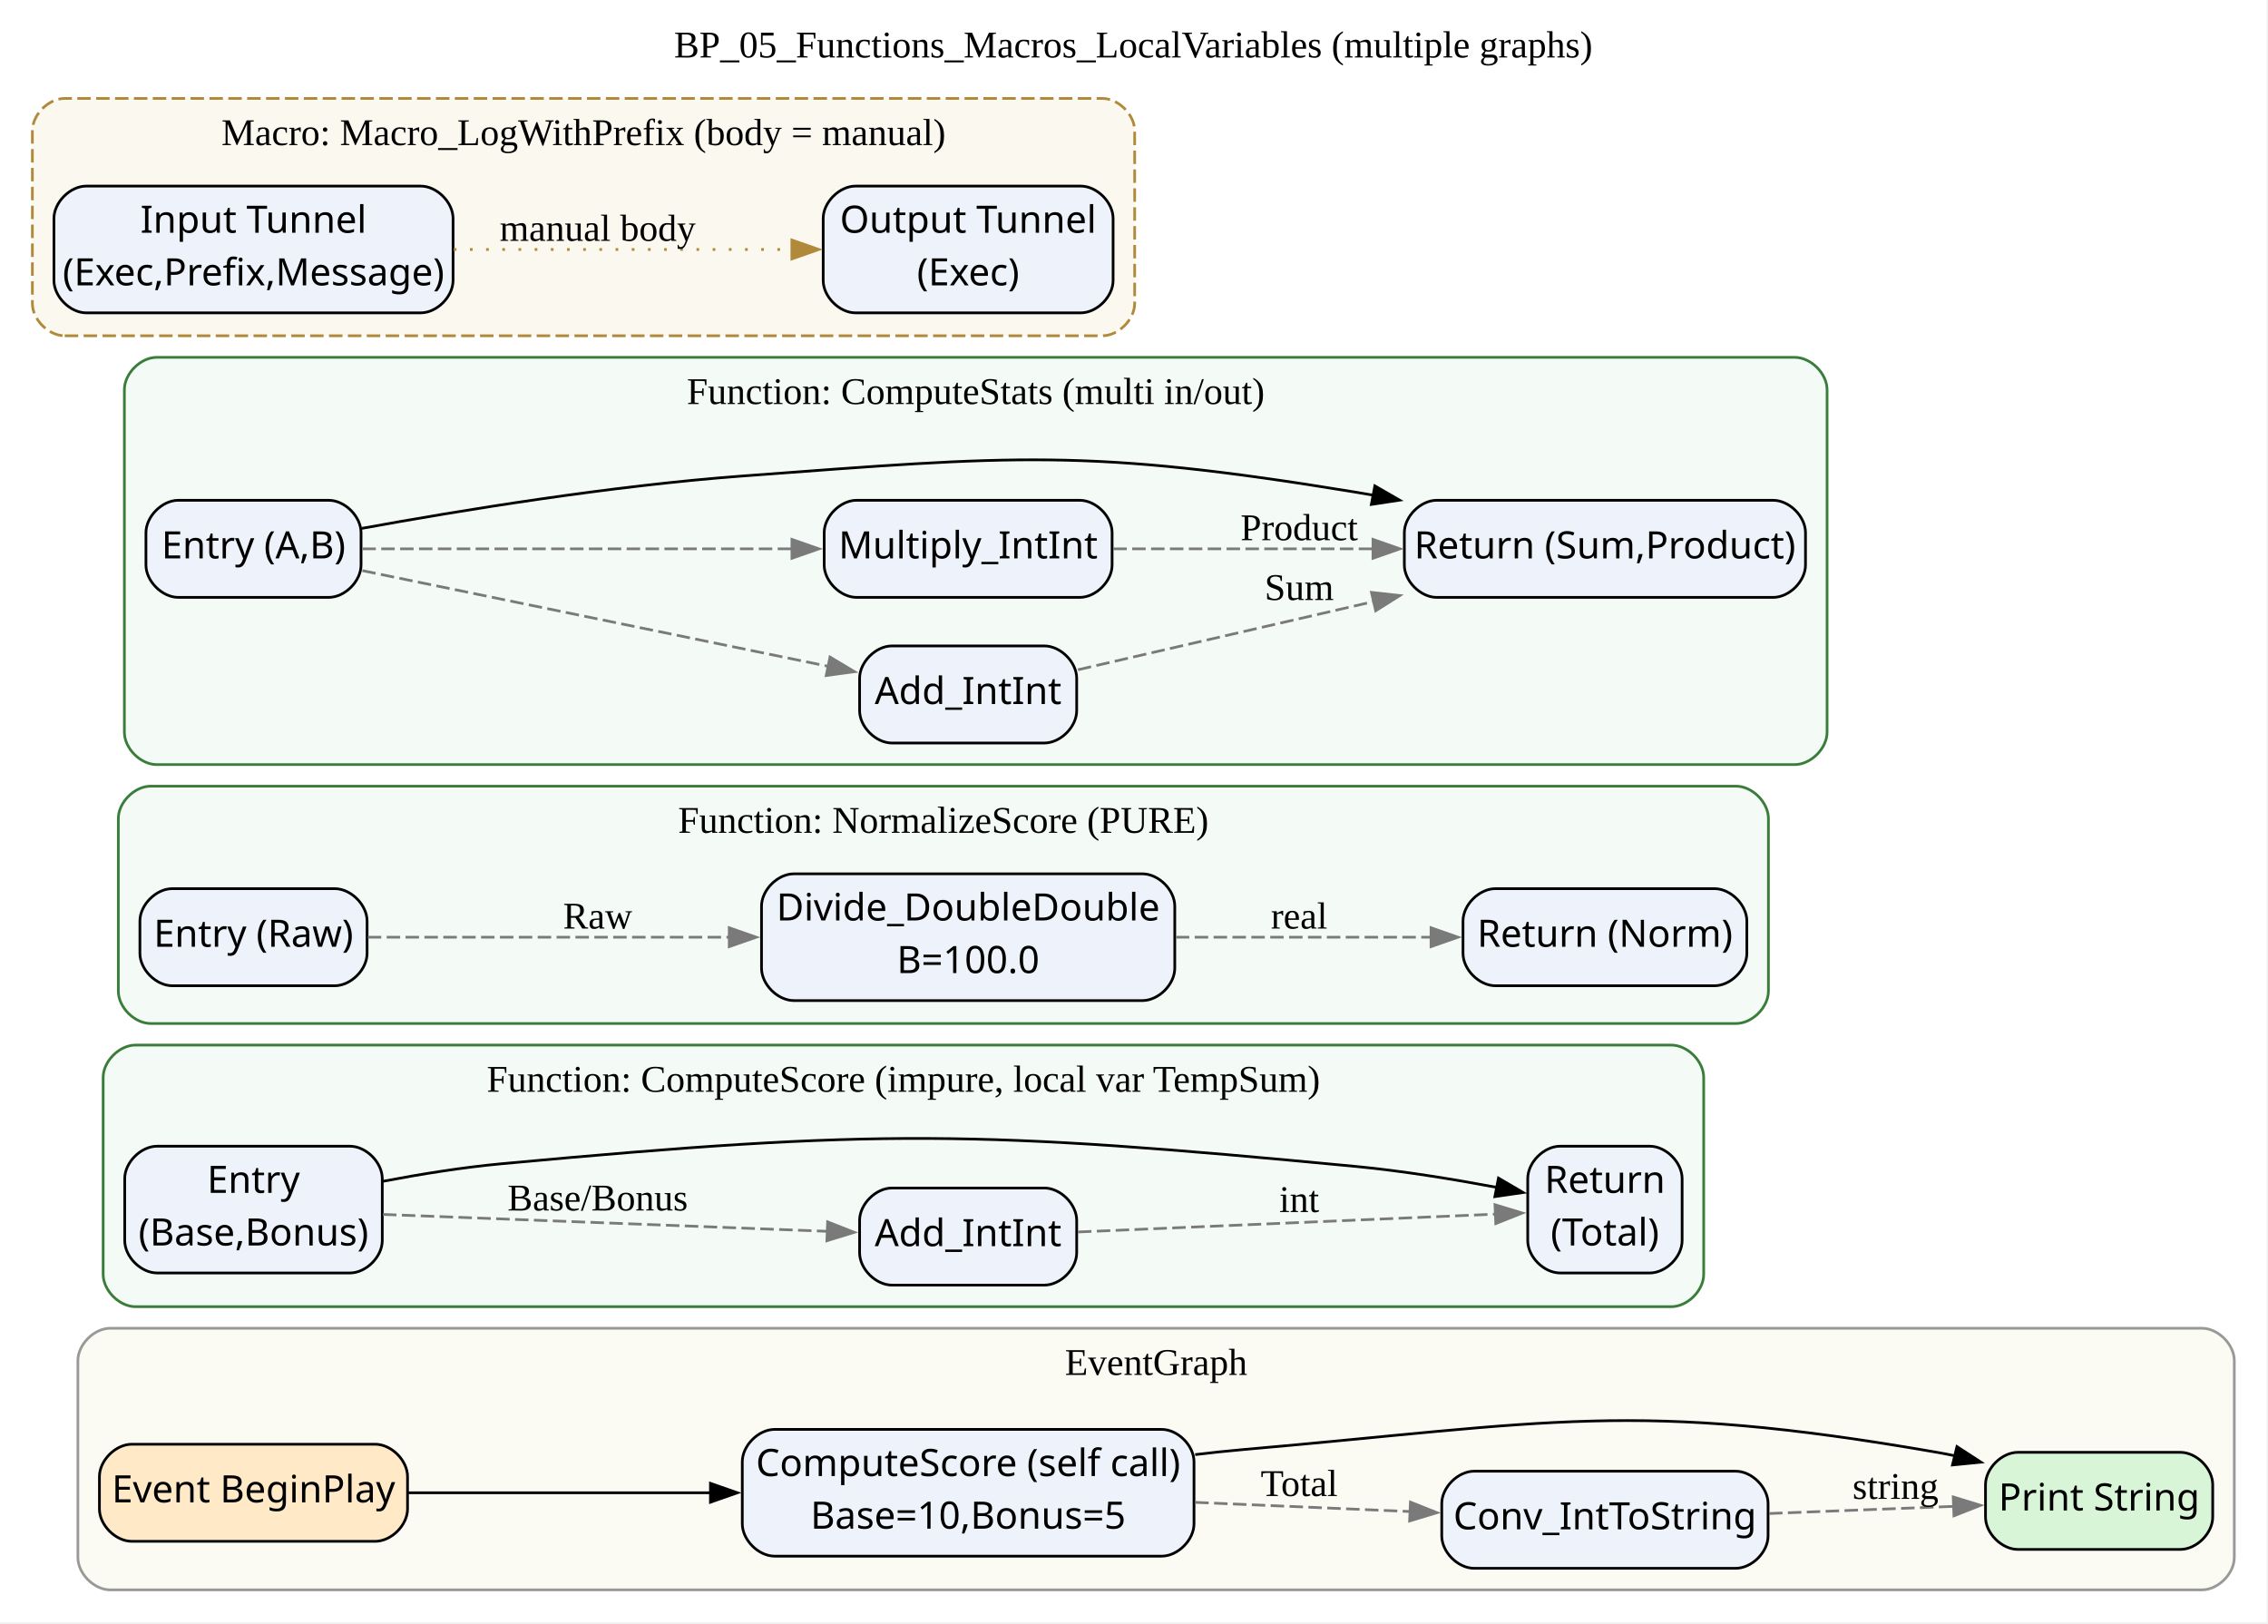
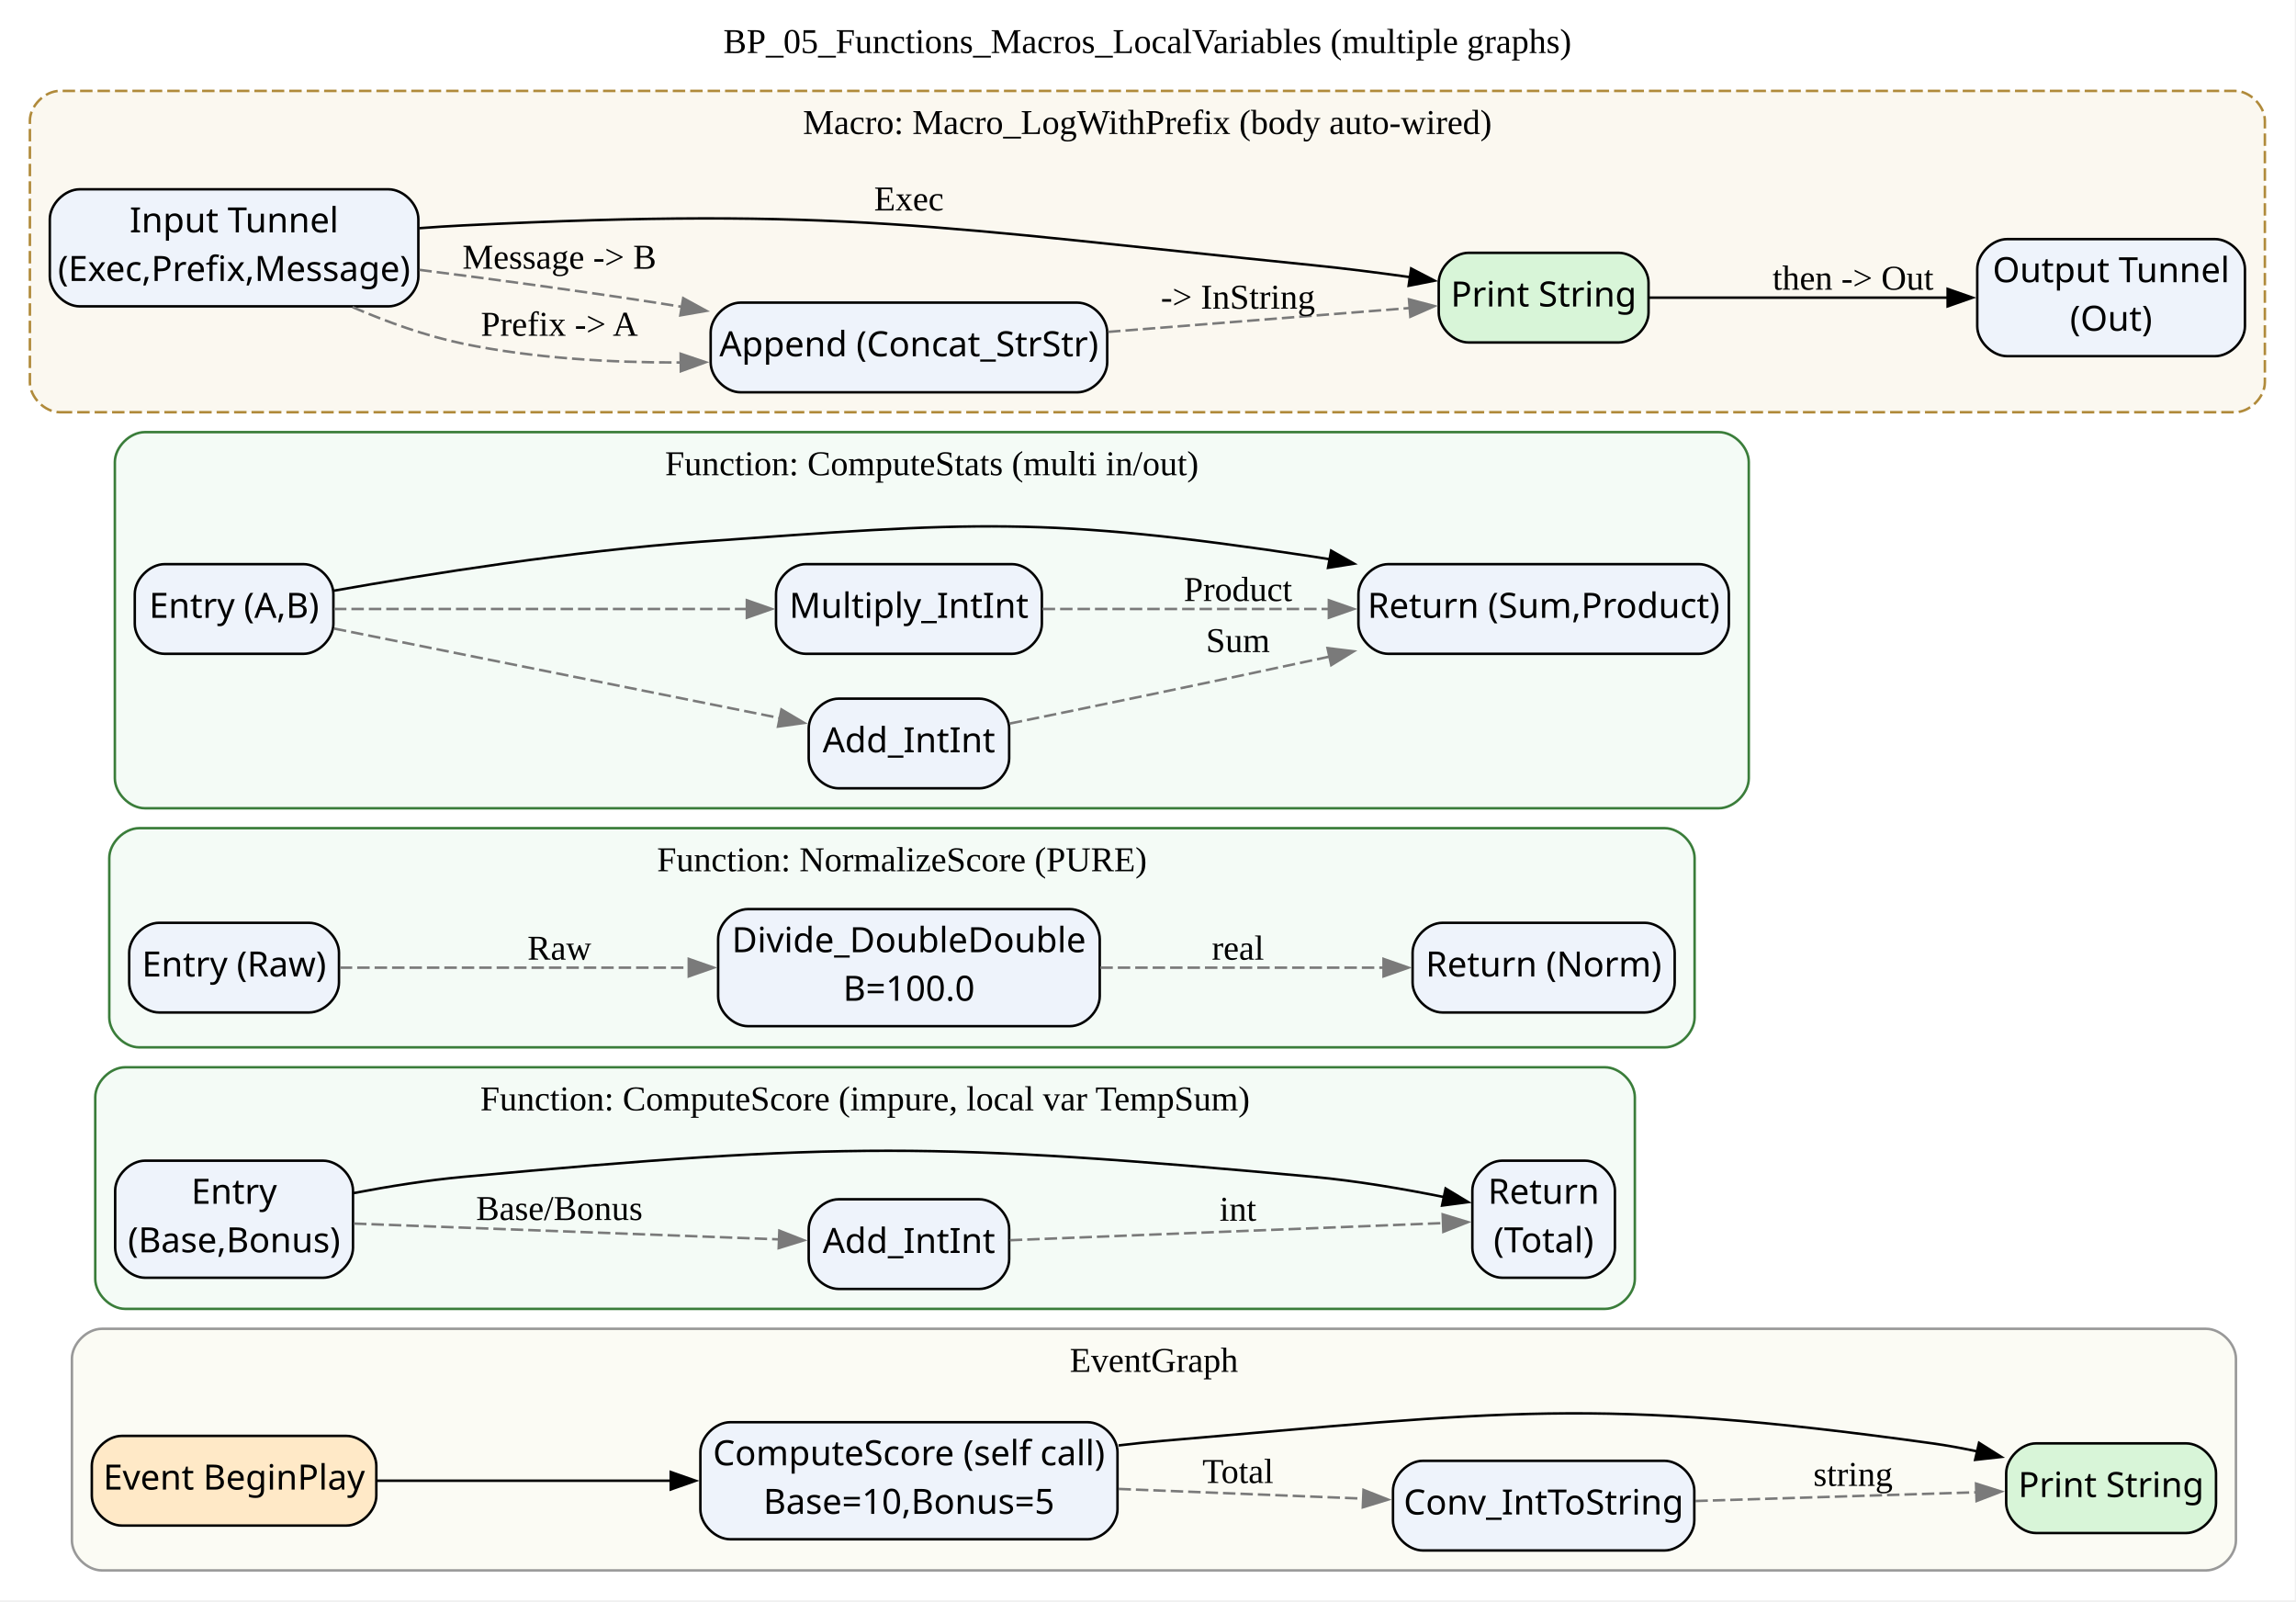
- <svg xmlns="http://www.w3.org/2000/svg" width="841pt" height="602pt" viewBox="0.00 0.00 841.00 602.00">
-   <g id="graph0" class="graph" transform="scale(1 1) rotate(0) translate(4 597.5)">
-     <polygon fill="white" stroke="none" points="-4,4 -4,-597.5 836.5,-597.5 836.5,4 -4,4" />
-     <text xml:space="preserve" text-anchor="middle" x="416.25" y="-576.2" font-family="Times New Roman,serif" font-size="14.00">BP_05_Functions_Macros_LocalVariables (multiple graphs)</text>
+ <svg xmlns="http://www.w3.org/2000/svg" width="922pt" height="643pt" viewBox="0.00 0.00 922.00 643.00">
+   <g id="graph0" class="graph" transform="scale(1 1) rotate(0) translate(4 638.5)">
+     <polygon fill="white" stroke="none" points="-4,4 -4,-638.5 917.5,-638.5 917.5,4 -4,4" />
+     <text xml:space="preserve" text-anchor="middle" x="456.75" y="-617.2" font-family="Times New Roman,serif" font-size="14.00">BP_05_Functions_Macros_LocalVariables (multiple graphs)</text>
    <g id="clust1" class="cluster">
-       <path fill="#fbfbf4" stroke="#999999" d="M36.88,-8C36.88,-8 812.5,-8 812.5,-8 818.5,-8 824.5,-14 824.5,-20 824.5,-20 824.5,-93 824.5,-93 824.5,-99 818.5,-105 812.5,-105 812.5,-105 36.88,-105 36.88,-105 30.88,-105 24.88,-99 24.88,-93 24.88,-93 24.88,-20 24.88,-20 24.88,-14 30.88,-8 36.88,-8" />
-       <text xml:space="preserve" text-anchor="middle" x="424.69" y="-87.7" font-family="Times New Roman,serif" font-size="14.00">EventGraph</text>
+       <path fill="#fbfbf4" stroke="#999999" d="M36.88,-8C36.88,-8 881.88,-8 881.88,-8 887.88,-8 893.88,-14 893.88,-20 893.88,-20 893.88,-93 893.88,-93 893.88,-99 887.88,-105 881.88,-105 881.88,-105 36.88,-105 36.88,-105 30.88,-105 24.88,-99 24.88,-93 24.88,-93 24.88,-20 24.88,-20 24.88,-14 30.88,-8 36.88,-8" />
+       <text xml:space="preserve" text-anchor="middle" x="459.38" y="-87.7" font-family="Times New Roman,serif" font-size="14.00">EventGraph</text>
    </g>
    <g id="clust2" class="cluster">
-       <path fill="#f4fbf6" stroke="#3a7d3a" d="M46.25,-113C46.25,-113 615.75,-113 615.75,-113 621.75,-113 627.75,-119 627.75,-125 627.75,-125 627.75,-198 627.75,-198 627.75,-204 621.75,-210 615.75,-210 615.75,-210 46.25,-210 46.25,-210 40.25,-210 34.25,-204 34.25,-198 34.25,-198 34.25,-125 34.25,-125 34.25,-119 40.25,-113 46.25,-113" />
-       <text xml:space="preserve" text-anchor="middle" x="331" y="-192.7" font-family="Times New Roman,serif" font-size="14.00">Function: ComputeScore (impure, local var TempSum)</text>
+       <path fill="#f4fbf6" stroke="#3a7d3a" d="M46.25,-113C46.25,-113 640.5,-113 640.5,-113 646.5,-113 652.5,-119 652.5,-125 652.5,-125 652.5,-198 652.5,-198 652.5,-204 646.5,-210 640.5,-210 640.5,-210 46.25,-210 46.25,-210 40.25,-210 34.25,-204 34.25,-198 34.25,-198 34.25,-125 34.25,-125 34.25,-119 40.25,-113 46.25,-113" />
+       <text xml:space="preserve" text-anchor="middle" x="343.38" y="-192.7" font-family="Times New Roman,serif" font-size="14.00">Function: ComputeScore (impure, local var TempSum)</text>
    </g>
    <g id="clust3" class="cluster">
-       <path fill="#f4fbf6" stroke="#3a7d3a" d="M51.88,-218C51.88,-218 639.75,-218 639.75,-218 645.75,-218 651.75,-224 651.75,-230 651.75,-230 651.75,-294 651.75,-294 651.75,-300 645.75,-306 639.75,-306 639.75,-306 51.88,-306 51.88,-306 45.88,-306 39.88,-300 39.88,-294 39.88,-294 39.88,-230 39.88,-230 39.88,-224 45.88,-218 51.88,-218" />
-       <text xml:space="preserve" text-anchor="middle" x="345.81" y="-288.7" font-family="Times New Roman,serif" font-size="14.00">Function: NormalizeScore (PURE)</text>
+       <path fill="#f4fbf6" stroke="#3a7d3a" d="M51.88,-218C51.88,-218 664.5,-218 664.5,-218 670.5,-218 676.5,-224 676.5,-230 676.5,-230 676.5,-294 676.5,-294 676.5,-300 670.5,-306 664.5,-306 664.5,-306 51.88,-306 51.88,-306 45.88,-306 39.88,-300 39.88,-294 39.88,-294 39.88,-230 39.88,-230 39.88,-224 45.88,-218 51.88,-218" />
+       <text xml:space="preserve" text-anchor="middle" x="358.19" y="-288.7" font-family="Times New Roman,serif" font-size="14.00">Function: NormalizeScore (PURE)</text>
    </g>
    <g id="clust4" class="cluster">
-       <path fill="#f4fbf6" stroke="#3a7d3a" d="M54.12,-314C54.12,-314 661.5,-314 661.5,-314 667.5,-314 673.5,-320 673.5,-326 673.5,-326 673.5,-453 673.5,-453 673.5,-459 667.5,-465 661.5,-465 661.5,-465 54.12,-465 54.12,-465 48.12,-465 42.12,-459 42.12,-453 42.12,-453 42.12,-326 42.12,-326 42.12,-320 48.12,-314 54.12,-314" />
-       <text xml:space="preserve" text-anchor="middle" x="357.81" y="-447.7" font-family="Times New Roman,serif" font-size="14.00">Function: ComputeStats (multi in/out)</text>
+       <path fill="#f4fbf6" stroke="#3a7d3a" d="M54.12,-314C54.12,-314 686.25,-314 686.25,-314 692.25,-314 698.25,-320 698.25,-326 698.25,-326 698.25,-453 698.25,-453 698.25,-459 692.25,-465 686.25,-465 686.25,-465 54.12,-465 54.12,-465 48.12,-465 42.12,-459 42.12,-453 42.12,-453 42.12,-326 42.12,-326 42.12,-320 48.12,-314 54.12,-314" />
+       <text xml:space="preserve" text-anchor="middle" x="370.19" y="-447.7" font-family="Times New Roman,serif" font-size="14.00">Function: ComputeStats (multi in/out)</text>
    </g>
    <g id="clust5" class="cluster">
-       <path fill="#fbf8f0" stroke="#b08a3a" stroke-dasharray="5,2" d="M20,-473C20,-473 404.75,-473 404.75,-473 410.75,-473 416.75,-479 416.75,-485 416.75,-485 416.75,-549 416.75,-549 416.75,-555 410.75,-561 404.75,-561 404.75,-561 20,-561 20,-561 14,-561 8,-555 8,-549 8,-549 8,-485 8,-485 8,-479 14,-473 20,-473" />
-       <text xml:space="preserve" text-anchor="middle" x="212.38" y="-543.7" font-family="Times New Roman,serif" font-size="14.00">Macro: Macro_LogWithPrefix (body = manual)</text>
+       <path fill="#fbf8f0" stroke="#b08a3a" stroke-dasharray="5,2" d="M20,-473C20,-473 893.5,-473 893.5,-473 899.5,-473 905.5,-479 905.5,-485 905.5,-485 905.5,-590 905.5,-590 905.5,-596 899.5,-602 893.5,-602 893.5,-602 20,-602 20,-602 14,-602 8,-596 8,-590 8,-590 8,-485 8,-485 8,-479 14,-473 20,-473" />
+       <text xml:space="preserve" text-anchor="middle" x="456.75" y="-584.7" font-family="Times New Roman,serif" font-size="14.00">Macro: Macro_LogWithPrefix (body auto-wired)</text>
    </g>
    <g id="node1" class="node">
      <path fill="#ffe9c7" stroke="black" d="M135.12,-62C135.12,-62 44.88,-62 44.88,-62 38.88,-62 32.87,-56 32.87,-50 32.87,-50 32.87,-38 32.87,-38 32.87,-32 38.87,-26 44.87,-26 44.87,-26 135.12,-26 135.12,-26 141.12,-26 147.12,-32 147.12,-38 147.12,-38 147.12,-50 147.12,-50 147.12,-56 141.12,-62 135.12,-62" />
      <text xml:space="preserve" text-anchor="middle" x="90" y="-40.45" font-family="Segoe UI" font-size="14.00">Event BeginPlay</text>
    </g>
    <g id="node2" class="node">
-       <path fill="#eef3fb" stroke="black" d="M426.75,-67.5C426.75,-67.5 283.25,-67.5 283.25,-67.5 277.25,-67.5 271.25,-61.5 271.25,-55.5 271.25,-55.5 271.25,-32.5 271.25,-32.5 271.25,-26.5 277.25,-20.5 283.25,-20.5 283.25,-20.5 426.75,-20.5 426.75,-20.5 432.75,-20.5 438.75,-26.5 438.75,-32.5 438.75,-32.5 438.75,-55.5 438.75,-55.5 438.75,-61.5 432.75,-67.5 426.75,-67.5" />
-       <text xml:space="preserve" text-anchor="middle" x="355" y="-50.2" font-family="Segoe UI" font-size="14.00">ComputeScore (self call)</text>
-       <text xml:space="preserve" text-anchor="middle" x="355" y="-30.7" font-family="Segoe UI" font-size="14.00">Base=10,Bonus=5</text>
+       <path fill="#eef3fb" stroke="black" d="M432.75,-67.5C432.75,-67.5 289.25,-67.5 289.25,-67.5 283.25,-67.5 277.25,-61.5 277.25,-55.5 277.25,-55.5 277.25,-32.5 277.25,-32.5 277.25,-26.5 283.25,-20.5 289.25,-20.5 289.25,-20.5 432.75,-20.5 432.75,-20.5 438.75,-20.5 444.75,-26.5 444.75,-32.5 444.75,-32.5 444.75,-55.5 444.75,-55.5 444.75,-61.5 438.75,-67.5 432.75,-67.5" />
+       <text xml:space="preserve" text-anchor="middle" x="361" y="-50.2" font-family="Segoe UI" font-size="14.00">ComputeScore (self call)</text>
+       <text xml:space="preserve" text-anchor="middle" x="361" y="-30.7" font-family="Segoe UI" font-size="14.00">Base=10,Bonus=5</text>
    </g>
    <g id="edge1" class="edge">
-       <path fill="none" stroke="black" d="M147.42,-44C180.04,-44 221.94,-44 259.46,-44" />
-       <polygon fill="black" stroke="black" points="259.44,-47.5 269.44,-44 259.44,-40.5 259.44,-47.5" />
+       <path fill="none" stroke="black" d="M147.39,-44C181.53,-44 225.96,-44 265.36,-44" />
+       <polygon fill="black" stroke="black" points="265.35,-47.5 275.35,-44 265.35,-40.5 265.35,-47.5" />
    </g>
    <g id="node3" class="node">
-       <path fill="#eef3fb" stroke="black" d="M639.62,-52C639.62,-52 542.62,-52 542.62,-52 536.62,-52 530.62,-46 530.62,-40 530.62,-40 530.62,-28 530.62,-28 530.62,-22 536.62,-16 542.62,-16 542.62,-16 639.62,-16 639.62,-16 645.62,-16 651.62,-22 651.62,-28 651.62,-28 651.62,-40 651.62,-40 651.62,-46 645.62,-52 639.62,-52" />
-       <text xml:space="preserve" text-anchor="middle" x="591.12" y="-30.45" font-family="Segoe UI" font-size="14.00">Conv_IntToString</text>
+       <path fill="#eef3fb" stroke="black" d="M664.38,-52C664.38,-52 567.38,-52 567.38,-52 561.38,-52 555.38,-46 555.38,-40 555.38,-40 555.38,-28 555.38,-28 555.38,-22 561.38,-16 567.38,-16 567.38,-16 664.38,-16 664.38,-16 670.38,-16 676.38,-22 676.38,-28 676.38,-28 676.38,-40 676.38,-40 676.38,-46 670.38,-52 664.38,-52" />
+       <text xml:space="preserve" text-anchor="middle" x="615.88" y="-30.45" font-family="Segoe UI" font-size="14.00">Conv_IntToString</text>
    </g>
    <g id="edge3" class="edge">
-       <path fill="none" stroke="#7a7a7a" stroke-dasharray="5,2" d="M439.2,-40.45C465.3,-39.33 493.86,-38.11 519.04,-37.04" />
-       <polygon fill="#7a7a7a" stroke="#7a7a7a" points="519,-40.54 528.84,-36.62 518.7,-33.55 519,-40.54" />
-       <text xml:space="preserve" text-anchor="middle" x="477.75" y="-42.8" font-family="Times New Roman,serif" font-size="14.00">Total</text>
+       <path fill="none" stroke="#7a7a7a" stroke-dasharray="5,2" d="M445.15,-40.71C476.93,-39.45 512.87,-38.03 543.46,-36.82" />
+       <polygon fill="#7a7a7a" stroke="#7a7a7a" points="543.54,-40.32 553.39,-36.43 543.26,-33.33 543.54,-40.32" />
+       <text xml:space="preserve" text-anchor="middle" x="493.12" y="-43.1" font-family="Times New Roman,serif" font-size="14.00">Total</text>
    </g>
    <g id="node4" class="node">
-       <path fill="#d8f5d8" stroke="black" d="M804.5,-59C804.5,-59 744.25,-59 744.25,-59 738.25,-59 732.25,-53 732.25,-47 732.25,-47 732.25,-35 732.25,-35 732.25,-29 738.25,-23 744.25,-23 744.25,-23 804.5,-23 804.5,-23 810.5,-23 816.5,-29 816.5,-35 816.5,-35 816.5,-47 816.5,-47 816.5,-53 810.5,-59 804.5,-59" />
-       <text xml:space="preserve" text-anchor="middle" x="774.38" y="-37.45" font-family="Segoe UI" font-size="14.00">Print String</text>
+       <path fill="#d8f5d8" stroke="black" d="M873.88,-59C873.88,-59 813.62,-59 813.62,-59 807.62,-59 801.62,-53 801.62,-47 801.62,-47 801.62,-35 801.62,-35 801.62,-29 807.62,-23 813.62,-23 813.62,-23 873.88,-23 873.88,-23 879.88,-23 885.88,-29 885.88,-35 885.88,-35 885.88,-47 885.88,-47 885.88,-53 879.88,-59 873.88,-59" />
+       <text xml:space="preserve" text-anchor="middle" x="843.75" y="-37.45" font-family="Segoe UI" font-size="14.00">Print String</text>
    </g>
    <g id="edge2" class="edge">
-       <path fill="none" stroke="black" d="M439.18,-58.15C445.11,-58.87 451.02,-59.5 456.75,-60 570.76,-69.95 601.5,-78.62 714.25,-59 716.43,-58.62 718.64,-58.19 720.87,-57.71" />
-       <polygon fill="black" stroke="black" points="721.66,-61.12 730.55,-55.35 720,-54.31 721.66,-61.12" />
+       <path fill="none" stroke="black" d="M445.18,-58.17C451.11,-58.89 457.01,-59.51 462.75,-60 599.7,-71.68 635.86,-77.92 772,-59 777.96,-58.17 784.15,-57.03 790.27,-55.72" />
+       <polygon fill="black" stroke="black" points="790.72,-59.21 799.68,-53.56 789.15,-52.39 790.72,-59.21" />
    </g>
    <g id="edge4" class="edge">
-       <path fill="none" stroke="#7a7a7a" stroke-dasharray="5,2" d="M651.98,-36.31C674.18,-37.17 699.17,-38.13 720.69,-38.97" />
-       <polygon fill="#7a7a7a" stroke="#7a7a7a" points="720.28,-42.45 730.4,-39.34 720.55,-35.46 720.28,-42.45" />
-       <text xml:space="preserve" text-anchor="middle" x="698.88" y="-41.74" font-family="Times New Roman,serif" font-size="14.00">string</text>
+       <path fill="none" stroke="#7a7a7a" stroke-dasharray="5,2" d="M676.81,-35.86C712.04,-36.95 756.16,-38.32 790.05,-39.37" />
+       <polygon fill="#7a7a7a" stroke="#7a7a7a" points="789.51,-42.85 799.61,-39.66 789.73,-35.86 789.51,-42.85" />
+       <text xml:space="preserve" text-anchor="middle" x="740.12" y="-41.94" font-family="Times New Roman,serif" font-size="14.00">string</text>
    </g>
    <g id="node5" class="node">
      <path fill="#eef3fb" stroke="black" d="M125.75,-172.5C125.75,-172.5 54.25,-172.5 54.25,-172.5 48.25,-172.5 42.25,-166.5 42.25,-160.5 42.25,-160.5 42.25,-137.5 42.25,-137.5 42.25,-131.5 48.25,-125.5 54.25,-125.5 54.25,-125.5 125.75,-125.5 125.75,-125.5 131.75,-125.5 137.75,-131.5 137.75,-137.5 137.75,-137.5 137.75,-160.5 137.75,-160.5 137.75,-166.5 131.75,-172.5 125.75,-172.5" />
      <text xml:space="preserve" text-anchor="middle" x="90" y="-155.2" font-family="Segoe UI" font-size="14.00">Entry</text>
      <text xml:space="preserve" text-anchor="middle" x="90" y="-135.7" font-family="Segoe UI" font-size="14.00">(Base,Bonus)</text>
    </g>
    <g id="node6" class="node">
-       <path fill="#eef3fb" stroke="black" d="M383.25,-157C383.25,-157 326.75,-157 326.75,-157 320.75,-157 314.75,-151 314.75,-145 314.75,-145 314.75,-133 314.75,-133 314.75,-127 320.75,-121 326.75,-121 326.75,-121 383.25,-121 383.25,-121 389.25,-121 395.25,-127 395.25,-133 395.25,-133 395.25,-145 395.25,-145 395.25,-151 389.25,-157 383.25,-157" />
-       <text xml:space="preserve" text-anchor="middle" x="355" y="-135.45" font-family="Segoe UI" font-size="14.00">Add_IntInt</text>
+       <path fill="#eef3fb" stroke="black" d="M389.25,-157C389.25,-157 332.75,-157 332.75,-157 326.75,-157 320.75,-151 320.75,-145 320.75,-145 320.75,-133 320.75,-133 320.75,-127 326.75,-121 332.75,-121 332.75,-121 389.25,-121 389.25,-121 395.25,-121 401.25,-127 401.25,-133 401.25,-133 401.25,-145 401.25,-145 401.25,-151 395.25,-157 389.25,-157" />
+       <text xml:space="preserve" text-anchor="middle" x="361" y="-135.45" font-family="Segoe UI" font-size="14.00">Add_IntInt</text>
    </g>
    <g id="edge6" class="edge">
-       <path fill="none" stroke="#7a7a7a" stroke-dasharray="5,2" d="M138.02,-147.21C184.43,-145.45 255.18,-142.76 302.94,-140.94" />
-       <polygon fill="#7a7a7a" stroke="#7a7a7a" points="302.89,-144.45 312.75,-140.57 302.62,-137.45 302.89,-144.45" />
-       <text xml:space="preserve" text-anchor="middle" x="217.62" y="-148.68" font-family="Times New Roman,serif" font-size="14.00">Base/Bonus</text>
+       <path fill="none" stroke="#7a7a7a" stroke-dasharray="5,2" d="M138.16,-147.25C186.01,-145.47 259.84,-142.72 309.01,-140.9" />
+       <polygon fill="#7a7a7a" stroke="#7a7a7a" points="308.96,-144.4 318.83,-140.53 308.7,-137.4 308.96,-144.4" />
+       <text xml:space="preserve" text-anchor="middle" x="220.62" y="-148.68" font-family="Times New Roman,serif" font-size="14.00">Base/Bonus</text>
    </g>
    <g id="node7" class="node">
-       <path fill="#eef3fb" stroke="black" d="M607.75,-172.5C607.75,-172.5 574.5,-172.5 574.5,-172.5 568.5,-172.5 562.5,-166.5 562.5,-160.5 562.5,-160.5 562.5,-137.5 562.5,-137.5 562.5,-131.5 568.5,-125.5 574.5,-125.5 574.5,-125.5 607.75,-125.5 607.75,-125.5 613.75,-125.5 619.75,-131.5 619.75,-137.5 619.75,-137.5 619.75,-160.5 619.75,-160.5 619.75,-166.5 613.75,-172.5 607.75,-172.5" />
-       <text xml:space="preserve" text-anchor="middle" x="591.12" y="-155.2" font-family="Segoe UI" font-size="14.00">Return</text>
-       <text xml:space="preserve" text-anchor="middle" x="591.12" y="-135.7" font-family="Segoe UI" font-size="14.00">(Total)</text>
+       <path fill="#eef3fb" stroke="black" d="M632.5,-172.5C632.5,-172.5 599.25,-172.5 599.25,-172.5 593.25,-172.5 587.25,-166.5 587.25,-160.5 587.25,-160.5 587.25,-137.5 587.25,-137.5 587.25,-131.5 593.25,-125.5 599.25,-125.5 599.25,-125.5 632.5,-125.5 632.5,-125.5 638.5,-125.5 644.5,-131.5 644.5,-137.5 644.5,-137.5 644.5,-160.5 644.5,-160.5 644.5,-166.5 638.5,-172.5 632.5,-172.5" />
+       <text xml:space="preserve" text-anchor="middle" x="615.88" y="-155.2" font-family="Segoe UI" font-size="14.00">Return</text>
+       <text xml:space="preserve" text-anchor="middle" x="615.88" y="-135.7" font-family="Segoe UI" font-size="14.00">(Total)</text>
    </g>
    <g id="edge5" class="edge">
-       <path fill="none" stroke="black" d="M138,-159.49C152.07,-162.17 167.6,-164.67 182,-166 322.18,-178.98 358.61,-178.35 498.75,-165 516.04,-163.35 534.97,-160.25 551.1,-157.22" />
-       <polygon fill="black" stroke="black" points="551.65,-160.68 560.8,-155.33 550.31,-153.81 551.65,-160.68" />
+       <path fill="none" stroke="black" d="M138,-159.49C152.07,-162.17 167.6,-164.67 182,-166 333.13,-180 372.36,-179.94 523.5,-166 540.83,-164.4 559.77,-161.13 575.89,-157.89" />
+       <polygon fill="black" stroke="black" points="576.51,-161.33 585.59,-155.86 575.08,-154.48 576.51,-161.33" />
    </g>
    <g id="edge7" class="edge">
-       <path fill="none" stroke="#7a7a7a" stroke-dasharray="5,2" d="M395.72,-140.7C438.88,-142.54 507.45,-145.47 550.56,-147.31" />
-       <polygon fill="#7a7a7a" stroke="#7a7a7a" points="550.35,-150.8 560.49,-147.73 550.65,-143.81 550.35,-150.8" />
-       <text xml:space="preserve" text-anchor="middle" x="477.75" y="-148.1" font-family="Times New Roman,serif" font-size="14.00">int</text>
+       <path fill="none" stroke="#7a7a7a" stroke-dasharray="5,2" d="M401.51,-140.56C449.02,-142.44 528.27,-145.57 575.65,-147.45" />
+       <polygon fill="#7a7a7a" stroke="#7a7a7a" points="575.33,-150.94 585.46,-147.84 575.6,-143.94 575.33,-150.94" />
+       <text xml:space="preserve" text-anchor="middle" x="493.12" y="-148.39" font-family="Times New Roman,serif" font-size="14.00">int</text>
    </g>
    <g id="node8" class="node">
      <path fill="#eef3fb" stroke="black" d="M120.12,-268C120.12,-268 59.88,-268 59.88,-268 53.88,-268 47.88,-262 47.88,-256 47.88,-256 47.88,-244 47.88,-244 47.88,-238 53.88,-232 59.88,-232 59.88,-232 120.12,-232 120.12,-232 126.12,-232 132.12,-238 132.12,-244 132.12,-244 132.12,-256 132.12,-256 132.12,-262 126.12,-268 120.12,-268" />
      <text xml:space="preserve" text-anchor="middle" x="90" y="-246.45" font-family="Segoe UI" font-size="14.00">Entry (Raw)</text>
    </g>
    <g id="node9" class="node">
-       <path fill="#eef3fb" stroke="black" d="M419.62,-273.5C419.62,-273.5 290.38,-273.5 290.38,-273.5 284.38,-273.5 278.38,-267.5 278.38,-261.5 278.38,-261.5 278.38,-238.5 278.38,-238.5 278.38,-232.5 284.38,-226.5 290.38,-226.5 290.38,-226.5 419.62,-226.5 419.62,-226.5 425.62,-226.5 431.62,-232.5 431.62,-238.5 431.62,-238.5 431.62,-261.5 431.62,-261.5 431.62,-267.5 425.62,-273.5 419.62,-273.5" />
-       <text xml:space="preserve" text-anchor="middle" x="355" y="-256.2" font-family="Segoe UI" font-size="14.00">Divide_DoubleDouble</text>
-       <text xml:space="preserve" text-anchor="middle" x="355" y="-236.7" font-family="Segoe UI" font-size="14.00">B=100.0</text>
+       <path fill="#eef3fb" stroke="black" d="M425.62,-273.5C425.62,-273.5 296.38,-273.5 296.38,-273.5 290.38,-273.5 284.38,-267.5 284.38,-261.5 284.38,-261.5 284.38,-238.5 284.38,-238.5 284.38,-232.5 290.38,-226.5 296.38,-226.5 296.38,-226.5 425.62,-226.5 425.62,-226.5 431.62,-226.5 437.62,-232.5 437.62,-238.5 437.62,-238.5 437.62,-261.5 437.62,-261.5 437.62,-267.5 431.62,-273.5 425.62,-273.5" />
+       <text xml:space="preserve" text-anchor="middle" x="361" y="-256.2" font-family="Segoe UI" font-size="14.00">Divide_DoubleDouble</text>
+       <text xml:space="preserve" text-anchor="middle" x="361" y="-236.7" font-family="Segoe UI" font-size="14.00">B=100.0</text>
    </g>
    <g id="edge8" class="edge">
-       <path fill="none" stroke="#7a7a7a" stroke-dasharray="5,2" d="M132.38,-250C168.26,-250 221.37,-250 266.6,-250" />
-       <polygon fill="#7a7a7a" stroke="#7a7a7a" points="266.41,-253.5 276.41,-250 266.41,-246.5 266.41,-253.5" />
-       <text xml:space="preserve" text-anchor="middle" x="217.62" y="-253.2" font-family="Times New Roman,serif" font-size="14.00">Raw</text>
+       <path fill="none" stroke="#7a7a7a" stroke-dasharray="5,2" d="M132.44,-250C169.68,-250 225.58,-250 272.66,-250" />
+       <polygon fill="#7a7a7a" stroke="#7a7a7a" points="272.59,-253.5 282.59,-250 272.59,-246.5 272.59,-253.5" />
+       <text xml:space="preserve" text-anchor="middle" x="220.62" y="-253.2" font-family="Times New Roman,serif" font-size="14.00">Raw</text>
    </g>
    <g id="node10" class="node">
-       <path fill="#eef3fb" stroke="black" d="M631.75,-268C631.75,-268 550.5,-268 550.5,-268 544.5,-268 538.5,-262 538.5,-256 538.5,-256 538.5,-244 538.5,-244 538.5,-238 544.5,-232 550.5,-232 550.5,-232 631.75,-232 631.75,-232 637.75,-232 643.75,-238 643.75,-244 643.75,-244 643.75,-256 643.75,-256 643.75,-262 637.75,-268 631.75,-268" />
-       <text xml:space="preserve" text-anchor="middle" x="591.12" y="-246.45" font-family="Segoe UI" font-size="14.00">Return (Norm)</text>
+       <path fill="#eef3fb" stroke="black" d="M656.5,-268C656.5,-268 575.25,-268 575.25,-268 569.25,-268 563.25,-262 563.25,-256 563.25,-256 563.25,-244 563.25,-244 563.25,-238 569.25,-232 575.25,-232 575.25,-232 656.5,-232 656.5,-232 662.5,-232 668.5,-238 668.5,-244 668.5,-244 668.5,-256 668.5,-256 668.5,-262 662.5,-268 656.5,-268" />
+       <text xml:space="preserve" text-anchor="middle" x="615.88" y="-246.45" font-family="Segoe UI" font-size="14.00">Return (Norm)</text>
    </g>
    <g id="edge9" class="edge">
-       <path fill="none" stroke="#7a7a7a" stroke-dasharray="5,2" d="M432.01,-250C462.66,-250 497.61,-250 526.84,-250" />
-       <polygon fill="#7a7a7a" stroke="#7a7a7a" points="526.64,-253.5 536.64,-250 526.64,-246.5 526.64,-253.5" />
-       <text xml:space="preserve" text-anchor="middle" x="477.75" y="-253.2" font-family="Times New Roman,serif" font-size="14.00">real</text>
+       <path fill="none" stroke="#7a7a7a" stroke-dasharray="5,2" d="M437.87,-250C474.21,-250 517.21,-250 551.74,-250" />
+       <polygon fill="#7a7a7a" stroke="#7a7a7a" points="551.58,-253.5 561.58,-250 551.58,-246.5 551.58,-253.5" />
+       <text xml:space="preserve" text-anchor="middle" x="493.12" y="-253.2" font-family="Times New Roman,serif" font-size="14.00">real</text>
    </g>
    <g id="node11" class="node">
      <path fill="#eef3fb" stroke="black" d="M117.88,-412C117.88,-412 62.12,-412 62.12,-412 56.12,-412 50.12,-406 50.12,-400 50.12,-400 50.12,-388 50.12,-388 50.12,-382 56.12,-376 62.12,-376 62.12,-376 117.88,-376 117.88,-376 123.88,-376 129.88,-382 129.88,-388 129.88,-388 129.88,-400 129.88,-400 129.88,-406 123.88,-412 117.88,-412" />
      <text xml:space="preserve" text-anchor="middle" x="90" y="-390.45" font-family="Segoe UI" font-size="14.00">Entry (A,B)</text>
    </g>
    <g id="node12" class="node">
-       <path fill="#eef3fb" stroke="black" d="M383.25,-358C383.25,-358 326.75,-358 326.75,-358 320.75,-358 314.75,-352 314.75,-346 314.75,-346 314.75,-334 314.75,-334 314.75,-328 320.75,-322 326.75,-322 326.75,-322 383.25,-322 383.25,-322 389.25,-322 395.25,-328 395.25,-334 395.25,-334 395.25,-346 395.25,-346 395.25,-352 389.25,-358 383.25,-358" />
-       <text xml:space="preserve" text-anchor="middle" x="355" y="-336.45" font-family="Segoe UI" font-size="14.00">Add_IntInt</text>
+       <path fill="#eef3fb" stroke="black" d="M389.25,-358C389.25,-358 332.75,-358 332.75,-358 326.75,-358 320.75,-352 320.75,-346 320.75,-346 320.75,-334 320.75,-334 320.75,-328 326.75,-322 332.75,-322 332.75,-322 389.25,-322 389.25,-322 395.25,-322 401.25,-328 401.25,-334 401.25,-334 401.25,-346 401.25,-346 401.25,-352 395.25,-358 389.25,-358" />
+       <text xml:space="preserve" text-anchor="middle" x="361" y="-336.45" font-family="Segoe UI" font-size="14.00">Add_IntInt</text>
    </g>
    <g id="edge11" class="edge">
-       <path fill="none" stroke="#7a7a7a" stroke-dasharray="5,2" d="M130.37,-385.92C176.47,-376.45 252.91,-360.76 303.38,-350.39" />
-       <polygon fill="#7a7a7a" stroke="#7a7a7a" points="303.78,-353.88 312.87,-348.44 302.37,-347.03 303.78,-353.88" />
+       <path fill="none" stroke="#7a7a7a" stroke-dasharray="5,2" d="M130.11,-386.15C177.49,-376.64 257.41,-360.6 309.42,-350.15" />
+       <polygon fill="#7a7a7a" stroke="#7a7a7a" points="309.8,-353.65 318.92,-348.25 308.42,-346.78 309.8,-353.65" />
    </g>
    <g id="node13" class="node">
-       <path fill="#eef3fb" stroke="black" d="M396.38,-412C396.38,-412 313.62,-412 313.62,-412 307.62,-412 301.62,-406 301.62,-400 301.62,-400 301.62,-388 301.62,-388 301.62,-382 307.62,-376 313.62,-376 313.62,-376 396.38,-376 396.38,-376 402.38,-376 408.38,-382 408.38,-388 408.38,-388 408.38,-400 408.38,-400 408.38,-406 402.38,-412 396.38,-412" />
-       <text xml:space="preserve" text-anchor="middle" x="355" y="-390.45" font-family="Segoe UI" font-size="14.00">Multiply_IntInt</text>
+       <path fill="#eef3fb" stroke="black" d="M402.38,-412C402.38,-412 319.62,-412 319.62,-412 313.62,-412 307.62,-406 307.62,-400 307.62,-400 307.62,-388 307.62,-388 307.62,-382 313.62,-376 319.62,-376 319.62,-376 402.38,-376 402.38,-376 408.38,-376 414.38,-382 414.38,-388 414.38,-388 414.38,-400 414.38,-400 414.38,-406 408.38,-412 402.38,-412" />
+       <text xml:space="preserve" text-anchor="middle" x="361" y="-390.45" font-family="Segoe UI" font-size="14.00">Multiply_IntInt</text>
    </g>
    <g id="edge12" class="edge">
-       <path fill="none" stroke="#7a7a7a" stroke-dasharray="5,2" d="M130.37,-394C172.52,-394 240.03,-394 289.86,-394" />
-       <polygon fill="#7a7a7a" stroke="#7a7a7a" points="289.65,-397.5 299.65,-394 289.65,-390.5 289.65,-397.5" />
+       <path fill="none" stroke="#7a7a7a" stroke-dasharray="5,2" d="M130.11,-394C173.6,-394 244.49,-394 296.07,-394" />
+       <polygon fill="#7a7a7a" stroke="#7a7a7a" points="295.91,-397.5 305.91,-394 295.91,-390.5 295.91,-397.5" />
    </g>
    <g id="node14" class="node">
-       <path fill="#eef3fb" stroke="black" d="M653.5,-412C653.5,-412 528.75,-412 528.75,-412 522.75,-412 516.75,-406 516.75,-400 516.75,-400 516.75,-388 516.75,-388 516.75,-382 522.75,-376 528.75,-376 528.75,-376 653.5,-376 653.5,-376 659.5,-376 665.5,-382 665.5,-388 665.5,-388 665.5,-400 665.5,-400 665.5,-406 659.5,-412 653.5,-412" />
-       <text xml:space="preserve" text-anchor="middle" x="591.12" y="-390.45" font-family="Segoe UI" font-size="14.00">Return (Sum,Product)</text>
+       <path fill="#eef3fb" stroke="black" d="M678.25,-412C678.25,-412 553.5,-412 553.5,-412 547.5,-412 541.5,-406 541.5,-400 541.5,-400 541.5,-388 541.5,-388 541.5,-382 547.5,-376 553.5,-376 553.5,-376 678.25,-376 678.25,-376 684.25,-376 690.25,-382 690.25,-388 690.25,-388 690.25,-400 690.25,-400 690.25,-406 684.25,-412 678.25,-412" />
+       <text xml:space="preserve" text-anchor="middle" x="615.88" y="-390.45" font-family="Segoe UI" font-size="14.00">Return (Sum,Product)</text>
    </g>
    <g id="edge10" class="edge">
-       <path fill="none" stroke="black" d="M130.19,-401.59C166.58,-408.23 222.34,-417.36 271.25,-421 372.12,-428.51 398.94,-431.39 498.75,-415 500.92,-414.64 503.11,-414.27 505.32,-413.87" />
-       <polygon fill="black" stroke="black" points="505.81,-417.34 514.99,-412.05 504.51,-410.46 505.81,-417.34" />
+       <path fill="none" stroke="black" d="M130.06,-401.34C167.63,-407.99 226.09,-417.31 277.25,-421 386.44,-428.87 415.27,-431.47 523.5,-415 525.67,-414.67 527.87,-414.32 530.08,-413.94" />
+       <polygon fill="black" stroke="black" points="530.54,-417.42 539.76,-412.19 529.29,-410.53 530.54,-417.42" />
    </g>
    <g id="edge13" class="edge">
-       <path fill="none" stroke="#7a7a7a" stroke-dasharray="5,2" d="M395.72,-349.16C425.76,-356.09 468.1,-365.86 505.6,-374.51" />
-       <polygon fill="#7a7a7a" stroke="#7a7a7a" points="504.55,-377.85 515.08,-376.69 506.12,-371.03 504.55,-377.85" />
-       <text xml:space="preserve" text-anchor="middle" x="477.75" y="-375.04" font-family="Times New Roman,serif" font-size="14.00">Sum</text>
+       <path fill="none" stroke="#7a7a7a" stroke-dasharray="5,2" d="M401.53,-348.01C434.25,-354.69 481.93,-364.53 523.5,-373.5 525.65,-373.96 527.82,-374.43 530.01,-374.91" />
+       <polygon fill="#7a7a7a" stroke="#7a7a7a" points="529.09,-378.29 539.61,-377.01 530.59,-371.46 529.09,-378.29" />
+       <text xml:space="preserve" text-anchor="middle" x="493.12" y="-376.7" font-family="Times New Roman,serif" font-size="14.00">Sum</text>
    </g>
    <g id="edge14" class="edge">
-       <path fill="none" stroke="#7a7a7a" stroke-dasharray="5,2" d="M408.83,-394C437.31,-394 473.12,-394 505.38,-394" />
-       <polygon fill="#7a7a7a" stroke="#7a7a7a" points="505.11,-397.5 515.11,-394 505.11,-390.5 505.11,-397.5" />
-       <text xml:space="preserve" text-anchor="middle" x="477.75" y="-397.2" font-family="Times New Roman,serif" font-size="14.00">Product</text>
+       <path fill="none" stroke="#7a7a7a" stroke-dasharray="5,2" d="M414.7,-394C448.03,-394 491.87,-394 530.03,-394" />
+       <polygon fill="#7a7a7a" stroke="#7a7a7a" points="529.63,-397.5 539.63,-394 529.63,-390.5 529.63,-397.5" />
+       <text xml:space="preserve" text-anchor="middle" x="493.12" y="-397.2" font-family="Times New Roman,serif" font-size="14.00">Product</text>
    </g>
    <g id="node15" class="node">
-       <path fill="#eef3fb" stroke="black" d="M152,-528.5C152,-528.5 28,-528.5 28,-528.5 22,-528.5 16,-522.5 16,-516.5 16,-516.5 16,-493.5 16,-493.5 16,-487.5 22,-481.5 28,-481.5 28,-481.5 152,-481.5 152,-481.5 158,-481.5 164,-487.5 164,-493.5 164,-493.5 164,-516.5 164,-516.5 164,-522.5 158,-528.5 152,-528.5" />
-       <text xml:space="preserve" text-anchor="middle" x="90" y="-511.2" font-family="Segoe UI" font-size="14.00">Input Tunnel</text>
-       <text xml:space="preserve" text-anchor="middle" x="90" y="-491.7" font-family="Segoe UI" font-size="14.00">(Exec,Prefix,Message)</text>
+       <path fill="#eef3fb" stroke="black" d="M152,-562.5C152,-562.5 28,-562.5 28,-562.5 22,-562.5 16,-556.5 16,-550.5 16,-550.5 16,-527.5 16,-527.5 16,-521.5 22,-515.5 28,-515.5 28,-515.5 152,-515.5 152,-515.5 158,-515.5 164,-521.5 164,-527.5 164,-527.5 164,-550.5 164,-550.5 164,-556.5 158,-562.5 152,-562.5" />
+       <text xml:space="preserve" text-anchor="middle" x="90" y="-545.2" font-family="Segoe UI" font-size="14.00">Input Tunnel</text>
+       <text xml:space="preserve" text-anchor="middle" x="90" y="-525.7" font-family="Segoe UI" font-size="14.00">(Exec,Prefix,Message)</text>
+     </g>
+     <g id="node17" class="node">
+       <path fill="#eef3fb" stroke="black" d="M428.62,-517C428.62,-517 293.38,-517 293.38,-517 287.38,-517 281.38,-511 281.38,-505 281.38,-505 281.38,-493 281.38,-493 281.38,-487 287.38,-481 293.38,-481 293.38,-481 428.62,-481 428.62,-481 434.62,-481 440.62,-487 440.62,-493 440.62,-493 440.62,-505 440.62,-505 440.62,-511 434.62,-517 428.62,-517" />
+       <text xml:space="preserve" text-anchor="middle" x="361" y="-495.45" font-family="Segoe UI" font-size="14.00">Append (Concat_StrStr)</text>
+     </g>
+     <g id="edge17" class="edge">
+       <path fill="none" stroke="#7a7a7a" stroke-dasharray="5,2" d="M137.57,-515.18C151.5,-509.2 167.05,-503.6 182,-500.5 210.06,-494.69 241.14,-492.89 269.38,-492.96" />
+       <polygon fill="#7a7a7a" stroke="#7a7a7a" points="269.32,-496.46 279.36,-493.07 269.4,-489.46 269.32,-496.46" />
+       <text xml:space="preserve" text-anchor="middle" x="220.62" y="-503.7" font-family="Times New Roman,serif" font-size="14.00">Prefix -&gt; A</text>
+     </g>
+     <g id="edge18" class="edge">
+       <path fill="none" stroke="#7a7a7a" stroke-dasharray="5,2" d="M164.4,-530.16C193.92,-526.41 228.24,-521.79 259.25,-517 262.81,-516.45 266.43,-515.87 270.09,-515.28" />
+       <polygon fill="#7a7a7a" stroke="#7a7a7a" points="270.35,-518.79 279.64,-513.7 269.2,-511.88 270.35,-518.79" />
+       <text xml:space="preserve" text-anchor="middle" x="220.62" y="-530.63" font-family="Times New Roman,serif" font-size="14.00">Message -&gt; B</text>
+     </g>
+     <g id="node18" class="node">
+       <path fill="#d8f5d8" stroke="black" d="M646,-537C646,-537 585.75,-537 585.75,-537 579.75,-537 573.75,-531 573.75,-525 573.75,-525 573.75,-513 573.75,-513 573.75,-507 579.75,-501 585.75,-501 585.75,-501 646,-501 646,-501 652,-501 658,-507 658,-513 658,-513 658,-525 658,-525 658,-531 652,-537 646,-537" />
+       <text xml:space="preserve" text-anchor="middle" x="615.88" y="-515.45" font-family="Segoe UI" font-size="14.00">Print String</text>
+     </g>
+     <g id="edge15" class="edge">
+       <path fill="none" stroke="black" d="M164.46,-546.89C170.39,-547.34 176.29,-547.72 182,-548 333.76,-555.49 372.33,-547.3 523.5,-532 536.07,-530.73 549.57,-529 562.23,-527.23" />
+       <polygon fill="black" stroke="black" points="562.67,-530.7 572.07,-525.81 561.67,-523.77 562.67,-530.7" />
+       <text xml:space="preserve" text-anchor="middle" x="361" y="-554.01" font-family="Times New Roman,serif" font-size="14.00">Exec</text>
    </g>
    <g id="node16" class="node">
-       <path fill="#eef3fb" stroke="black" d="M396.75,-528.5C396.75,-528.5 313.25,-528.5 313.25,-528.5 307.25,-528.5 301.25,-522.5 301.25,-516.5 301.25,-516.5 301.25,-493.5 301.25,-493.5 301.25,-487.5 307.25,-481.5 313.25,-481.5 313.25,-481.5 396.75,-481.5 396.75,-481.5 402.75,-481.5 408.75,-487.5 408.75,-493.5 408.75,-493.5 408.75,-516.5 408.75,-516.5 408.75,-522.5 402.75,-528.5 396.75,-528.5" />
-       <text xml:space="preserve" text-anchor="middle" x="355" y="-511.2" font-family="Segoe UI" font-size="14.00">Output Tunnel</text>
-       <text xml:space="preserve" text-anchor="middle" x="355" y="-491.7" font-family="Segoe UI" font-size="14.00">(Exec)</text>
+       <path fill="#eef3fb" stroke="black" d="M885.5,-542.5C885.5,-542.5 802,-542.5 802,-542.5 796,-542.5 790,-536.5 790,-530.5 790,-530.5 790,-507.5 790,-507.5 790,-501.5 796,-495.5 802,-495.5 802,-495.5 885.5,-495.5 885.5,-495.5 891.5,-495.5 897.5,-501.5 897.5,-507.5 897.5,-507.5 897.5,-530.5 897.5,-530.5 897.5,-536.5 891.5,-542.5 885.5,-542.5" />
+       <text xml:space="preserve" text-anchor="middle" x="843.75" y="-525.2" font-family="Segoe UI" font-size="14.00">Output Tunnel</text>
+       <text xml:space="preserve" text-anchor="middle" x="843.75" y="-505.7" font-family="Segoe UI" font-size="14.00">(Out)</text>
    </g>
-     <g id="edge15" class="edge">
-       <path fill="none" stroke="#b08a3a" stroke-dasharray="1,5" d="M164.26,-505C203.65,-505 251.79,-505 289.72,-505" />
-       <polygon fill="#b08a3a" stroke="#b08a3a" points="289.63,-508.5 299.63,-505 289.63,-501.5 289.63,-508.5" />
-       <text xml:space="preserve" text-anchor="middle" x="217.62" y="-508.2" font-family="Times New Roman,serif" font-size="14.00">manual body</text>
+     <g id="edge19" class="edge">
+       <path fill="none" stroke="#7a7a7a" stroke-dasharray="5,2" d="M440.97,-505.25C480.42,-508.37 527.08,-512.06 562.13,-514.83" />
+       <polygon fill="#7a7a7a" stroke="#7a7a7a" points="561.8,-518.31 572.04,-515.61 562.35,-511.33 561.8,-518.31" />
+       <text xml:space="preserve" text-anchor="middle" x="493.12" y="-514.58" font-family="Times New Roman,serif" font-size="14.00">-&gt; InString</text>
+     </g>
+     <g id="edge16" class="edge">
+       <path fill="none" stroke="black" d="M658.3,-519C691.92,-519 739.89,-519 778.49,-519" />
+       <polygon fill="black" stroke="black" points="778.11,-522.5 788.11,-519 778.11,-515.5 778.11,-522.5" />
+       <text xml:space="preserve" text-anchor="middle" x="740.12" y="-522.2" font-family="Times New Roman,serif" font-size="14.00">then -&gt; Out</text>
    </g>
  </g>
</svg>
